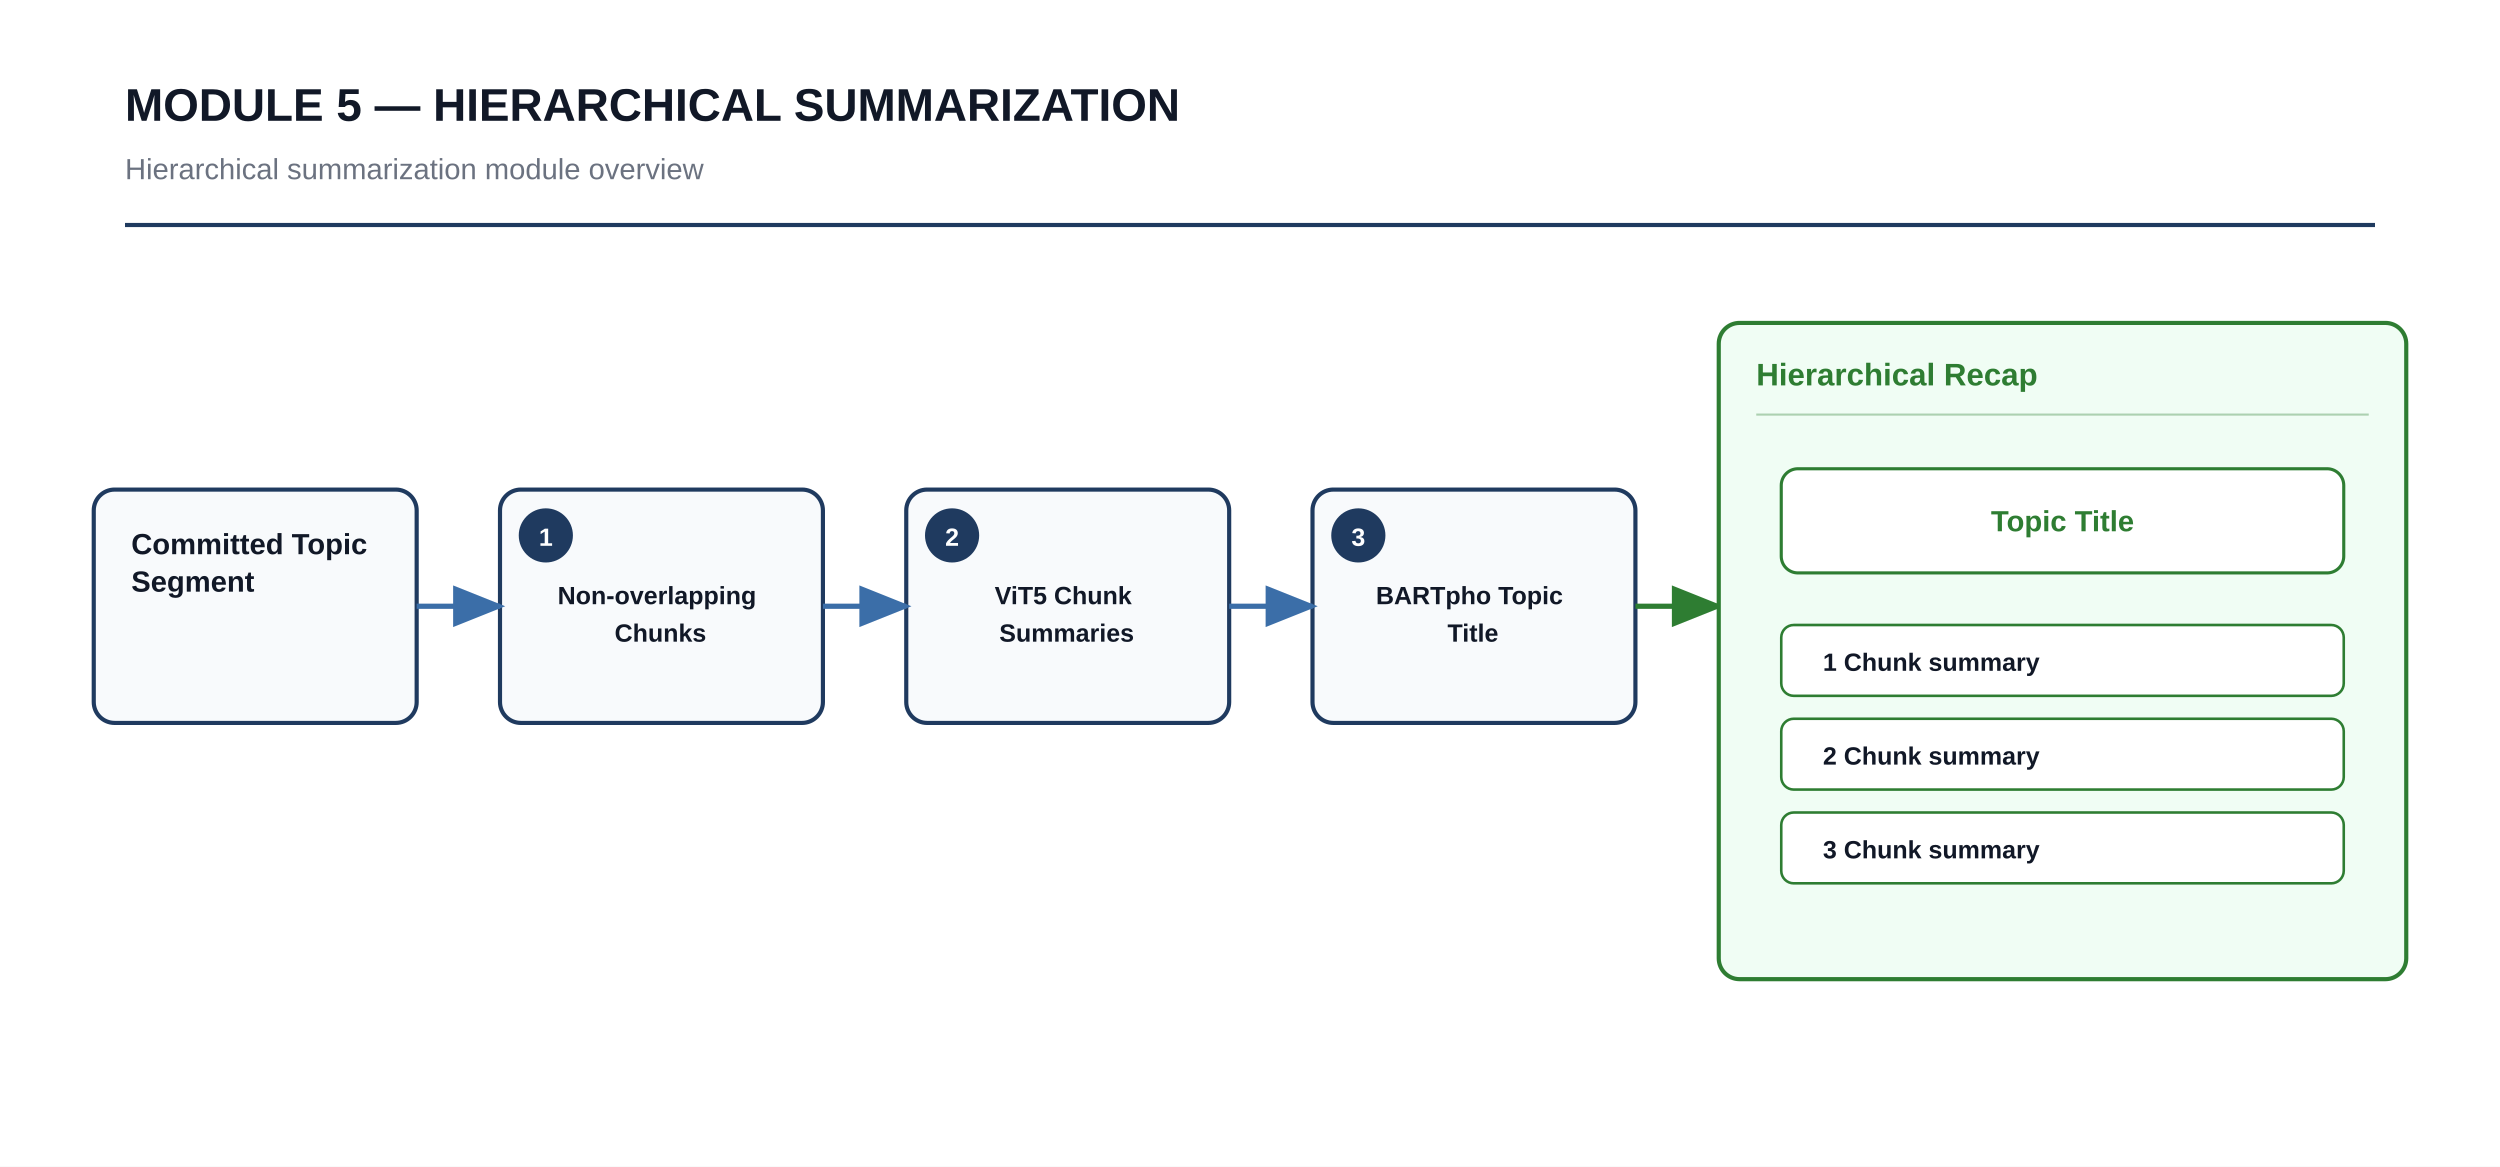
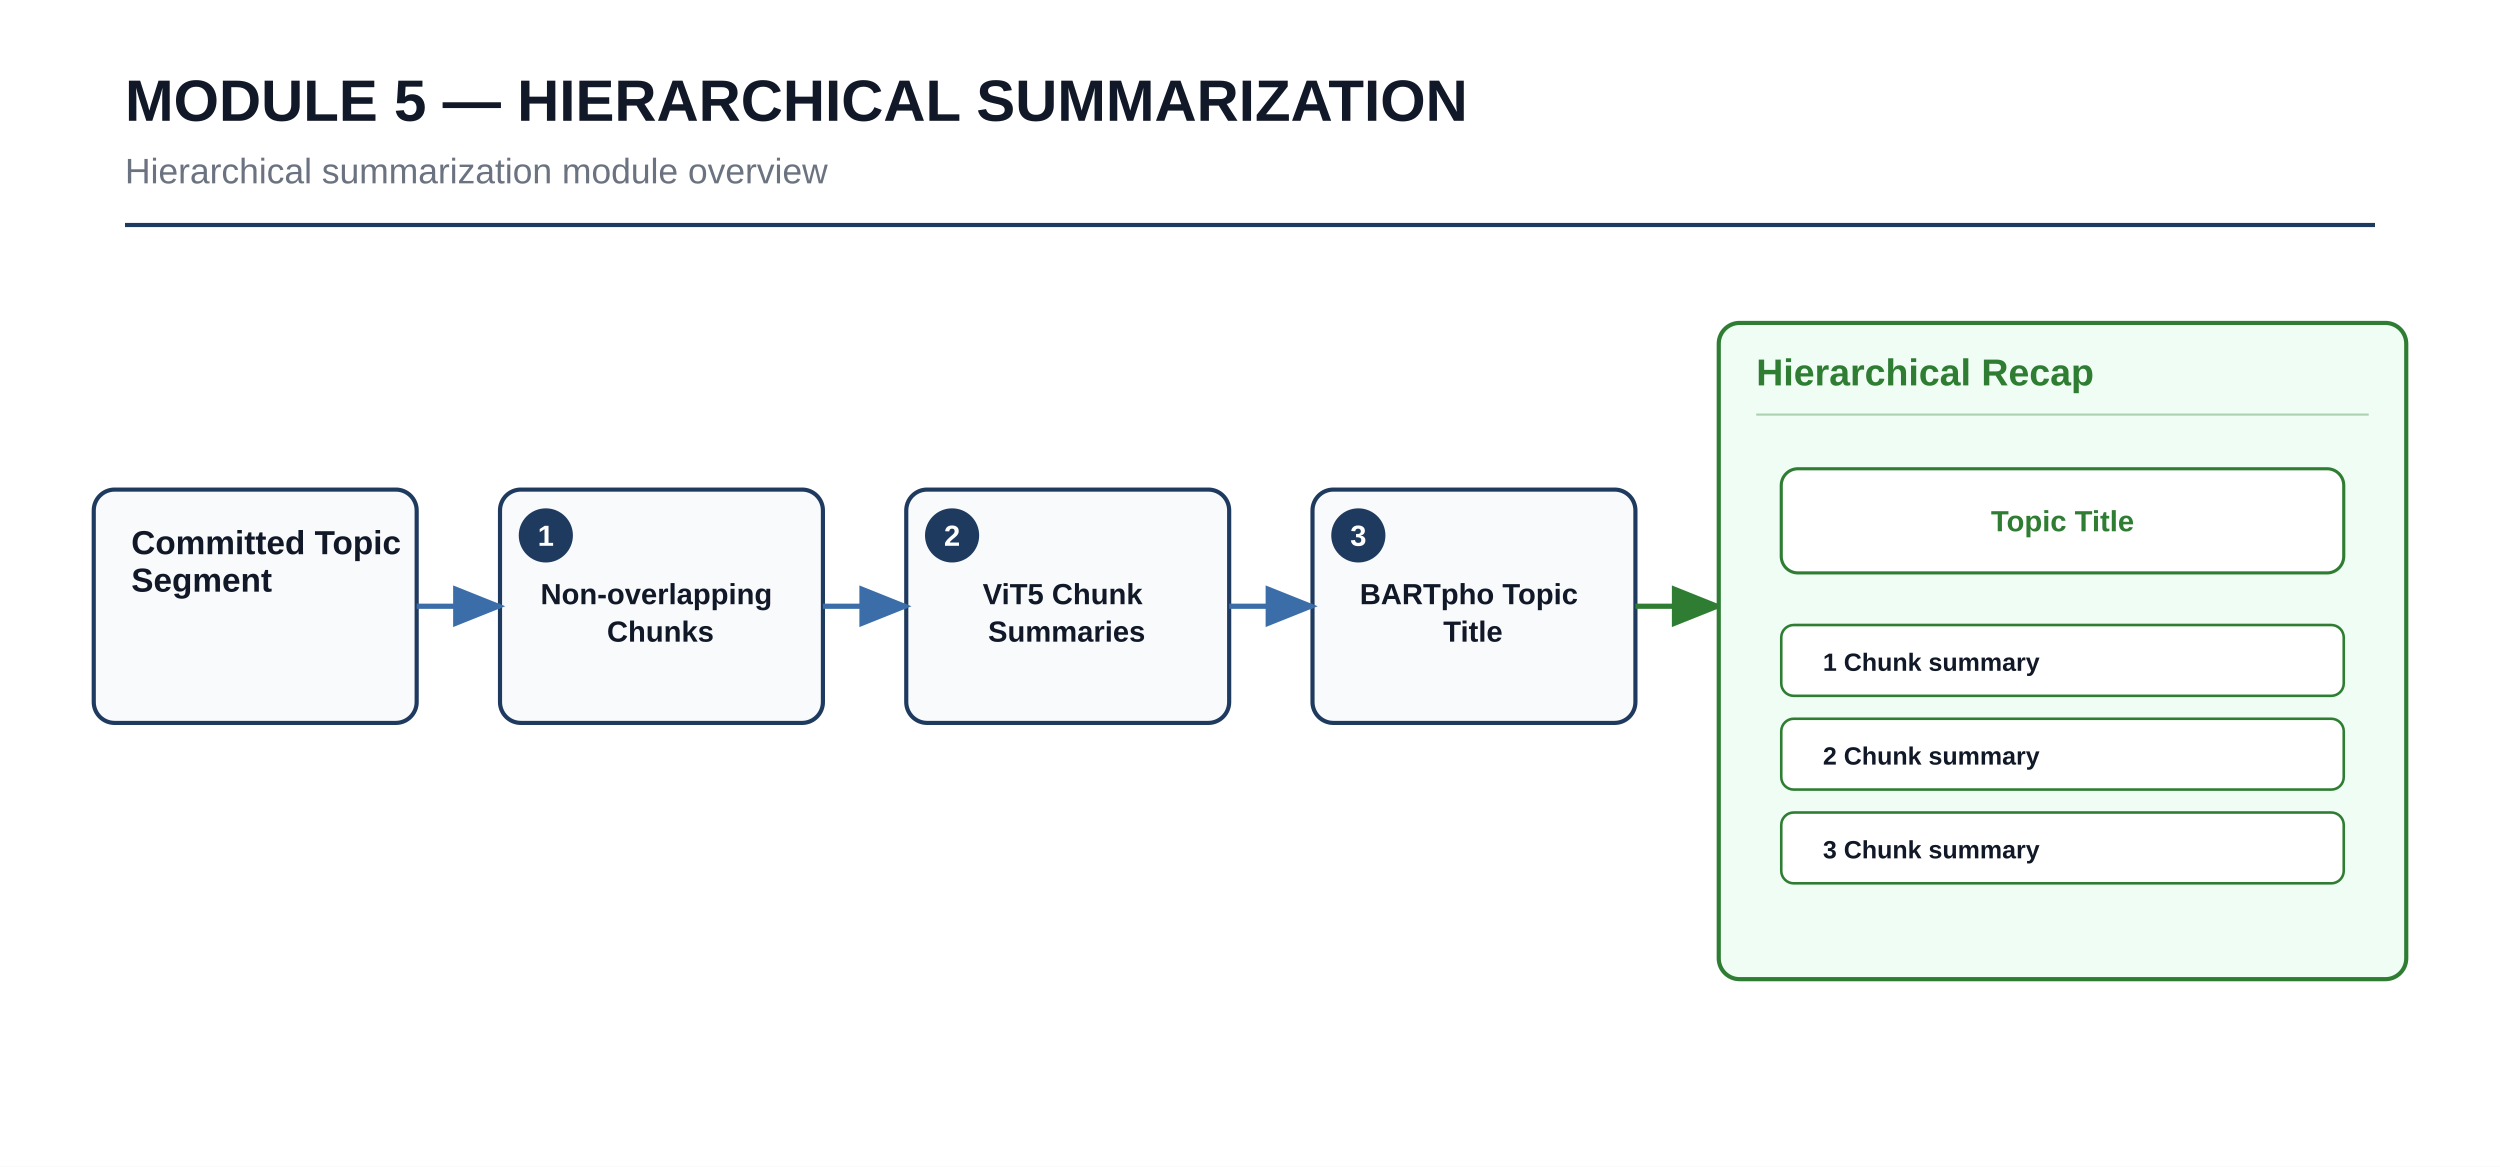
<svg xmlns="http://www.w3.org/2000/svg" viewBox="0 0 1200 560" width="1200" height="560">
  <style>
text { font-family: Arial, Helvetica, sans-serif; }
</style>
  <defs>
    <marker id="arrow-primary" markerWidth="10" markerHeight="8" refX="9" refY="4" orient="auto">
      <polygon points="0,0 10,4 0,8" fill="#3b6ea8" />
    </marker>
    <marker id="arrow-output" markerWidth="10" markerHeight="8" refX="9" refY="4" orient="auto">
      <polygon points="0,0 10,4 0,8" fill="#2e7d32" />
    </marker>
  </defs>
  <rect width="1200" height="560" fill="#ffffff" />
-   <text x="60" y="58" font-size="22" font-weight="700" fill="#111827">MODULE 5 — HIERARCHICAL SUMMARIZATION</text>
-   <text x="60" y="86" font-size="14" fill="#6b7280">Hierarchical summarization module overview</text>
+   <text x="60" y="58" font-size="28" font-weight="700" fill="#111827">MODULE 5 — HIERARCHICAL SUMMARIZATION</text>
+   <text x="60" y="88" font-size="17" fill="#6b7280">Hierarchical summarization module overview</text>
  <line x1="60" y1="108" x2="1140" y2="108" stroke="#1f3a5f" stroke-width="2" />
  <rect x="45" y="235" width="155" height="112" rx="10" fill="#f8fafc" stroke="#1f3a5f" stroke-width="2" />
-   <text x="63" y="266" text-anchor="start" font-size="14" font-weight="700" fill="#111827">
+   <text x="63" y="266" text-anchor="start" font-size="16" font-weight="700" fill="#111827">
    <tspan x="63" dy="0">Committed Topic </tspan>
    <tspan x="63" dy="18">Segment</tspan>
  </text>
  <rect x="240" y="235" width="155" height="112" rx="10" fill="#f8fafc" stroke="#1f3a5f" stroke-width="2" />
-   <circle cx="262" cy="257" r="13" fill="#1f3a5f" />
-   <text x="262" y="262" text-anchor="middle" font-size="12" font-weight="700" fill="#ffffff">1</text>
-   <text x="317" y="290" text-anchor="middle" font-size="12" font-weight="700" fill="#111827">
+   <circle cx="262" cy="257" r="13" fill="#1f3a5f" data-step="1" />
+   <text x="262" y="262" text-anchor="middle" font-size="14" font-weight="700" fill="#ffffff">1</text>
+   <text x="317" y="290" text-anchor="middle" font-size="14" font-weight="700" fill="#111827">
    <tspan x="317" dy="0">Non-overlapping </tspan>
    <tspan x="317" dy="18">Chunks</tspan>
  </text>
  <rect x="435" y="235" width="155" height="112" rx="10" fill="#f8fafc" stroke="#1f3a5f" stroke-width="2" />
-   <circle cx="457" cy="257" r="13" fill="#1f3a5f" />
-   <text x="457" y="262" text-anchor="middle" font-size="12" font-weight="700" fill="#ffffff">2</text>
-   <text x="512" y="290" text-anchor="middle" font-size="12" font-weight="700" fill="#111827">
+   <circle cx="457" cy="257" r="13" fill="#1f3a5f" data-step="2" />
+   <text x="457" y="262" text-anchor="middle" font-size="14" font-weight="700" fill="#ffffff">2</text>
+   <text x="512" y="290" text-anchor="middle" font-size="14" font-weight="700" fill="#111827">
    <tspan x="512" dy="0">ViT5 Chunk </tspan>
    <tspan x="512" dy="18">Summaries</tspan>
  </text>
  <rect x="630" y="235" width="155" height="112" rx="10" fill="#f8fafc" stroke="#1f3a5f" stroke-width="2" />
-   <circle cx="652" cy="257" r="13" fill="#1f3a5f" />
-   <text x="652" y="262" text-anchor="middle" font-size="12" font-weight="700" fill="#ffffff">3</text>
-   <text x="707" y="290" text-anchor="middle" font-size="12" font-weight="700" fill="#111827">
+   <circle cx="652" cy="257" r="13" fill="#1f3a5f" data-step="3" />
+   <text x="652" y="262" text-anchor="middle" font-size="14" font-weight="700" fill="#ffffff">3</text>
+   <text x="707" y="290" text-anchor="middle" font-size="14" font-weight="700" fill="#111827">
    <tspan x="707" dy="0">BARTpho Topic </tspan>
    <tspan x="707" dy="18">Title</tspan>
  </text>
  <line x1="200" y1="291" x2="240" y2="291" stroke="#3b6ea8" stroke-width="2.5" marker-end="url(#arrow-primary)" />
  <line x1="395" y1="291" x2="435" y2="291" stroke="#3b6ea8" stroke-width="2.5" marker-end="url(#arrow-primary)" />
  <line x1="590" y1="291" x2="630" y2="291" stroke="#3b6ea8" stroke-width="2.5" marker-end="url(#arrow-primary)" />
  <line x1="785" y1="291" x2="825" y2="291" stroke="#2e7d32" stroke-width="2.5" marker-end="url(#arrow-output)" />
  <rect x="825" y="155" width="330" height="315" rx="10" fill="#f0fdf4" stroke="#2e7d32" stroke-width="2" />
-   <text x="843" y="185" text-anchor="start" font-size="15" font-weight="700" fill="#2e7d32">Hierarchical Recap</text>
+   <text x="843" y="185" text-anchor="start" font-size="18" font-weight="700" fill="#2e7d32">Hierarchical Recap</text>
  <line x1="843" y1="199" x2="1137" y2="199" stroke="#2e7d32" stroke-width="1" opacity="0.35" />
  <rect x="855" y="225" width="270" height="50" rx="8" fill="#ffffff" stroke="#2e7d32" stroke-width="1.5" />
  <text x="990" y="255" text-anchor="middle" font-size="14" font-weight="700" fill="#2e7d32">Topic Title</text>
  <rect x="855" y="300" width="270" height="34" rx="6" fill="#ffffff" stroke="#2e7d32" stroke-width="1.25" />
  <text x="875" y="322" text-anchor="start" font-size="12" font-weight="600" fill="#111827">1  Chunk summary</text>
  <rect x="855" y="345" width="270" height="34" rx="6" fill="#ffffff" stroke="#2e7d32" stroke-width="1.25" />
  <text x="875" y="367" text-anchor="start" font-size="12" font-weight="600" fill="#111827">2  Chunk summary</text>
  <rect x="855" y="390" width="270" height="34" rx="6" fill="#ffffff" stroke="#2e7d32" stroke-width="1.25" />
  <text x="875" y="412" text-anchor="start" font-size="12" font-weight="600" fill="#111827">3  Chunk summary</text>
</svg>
